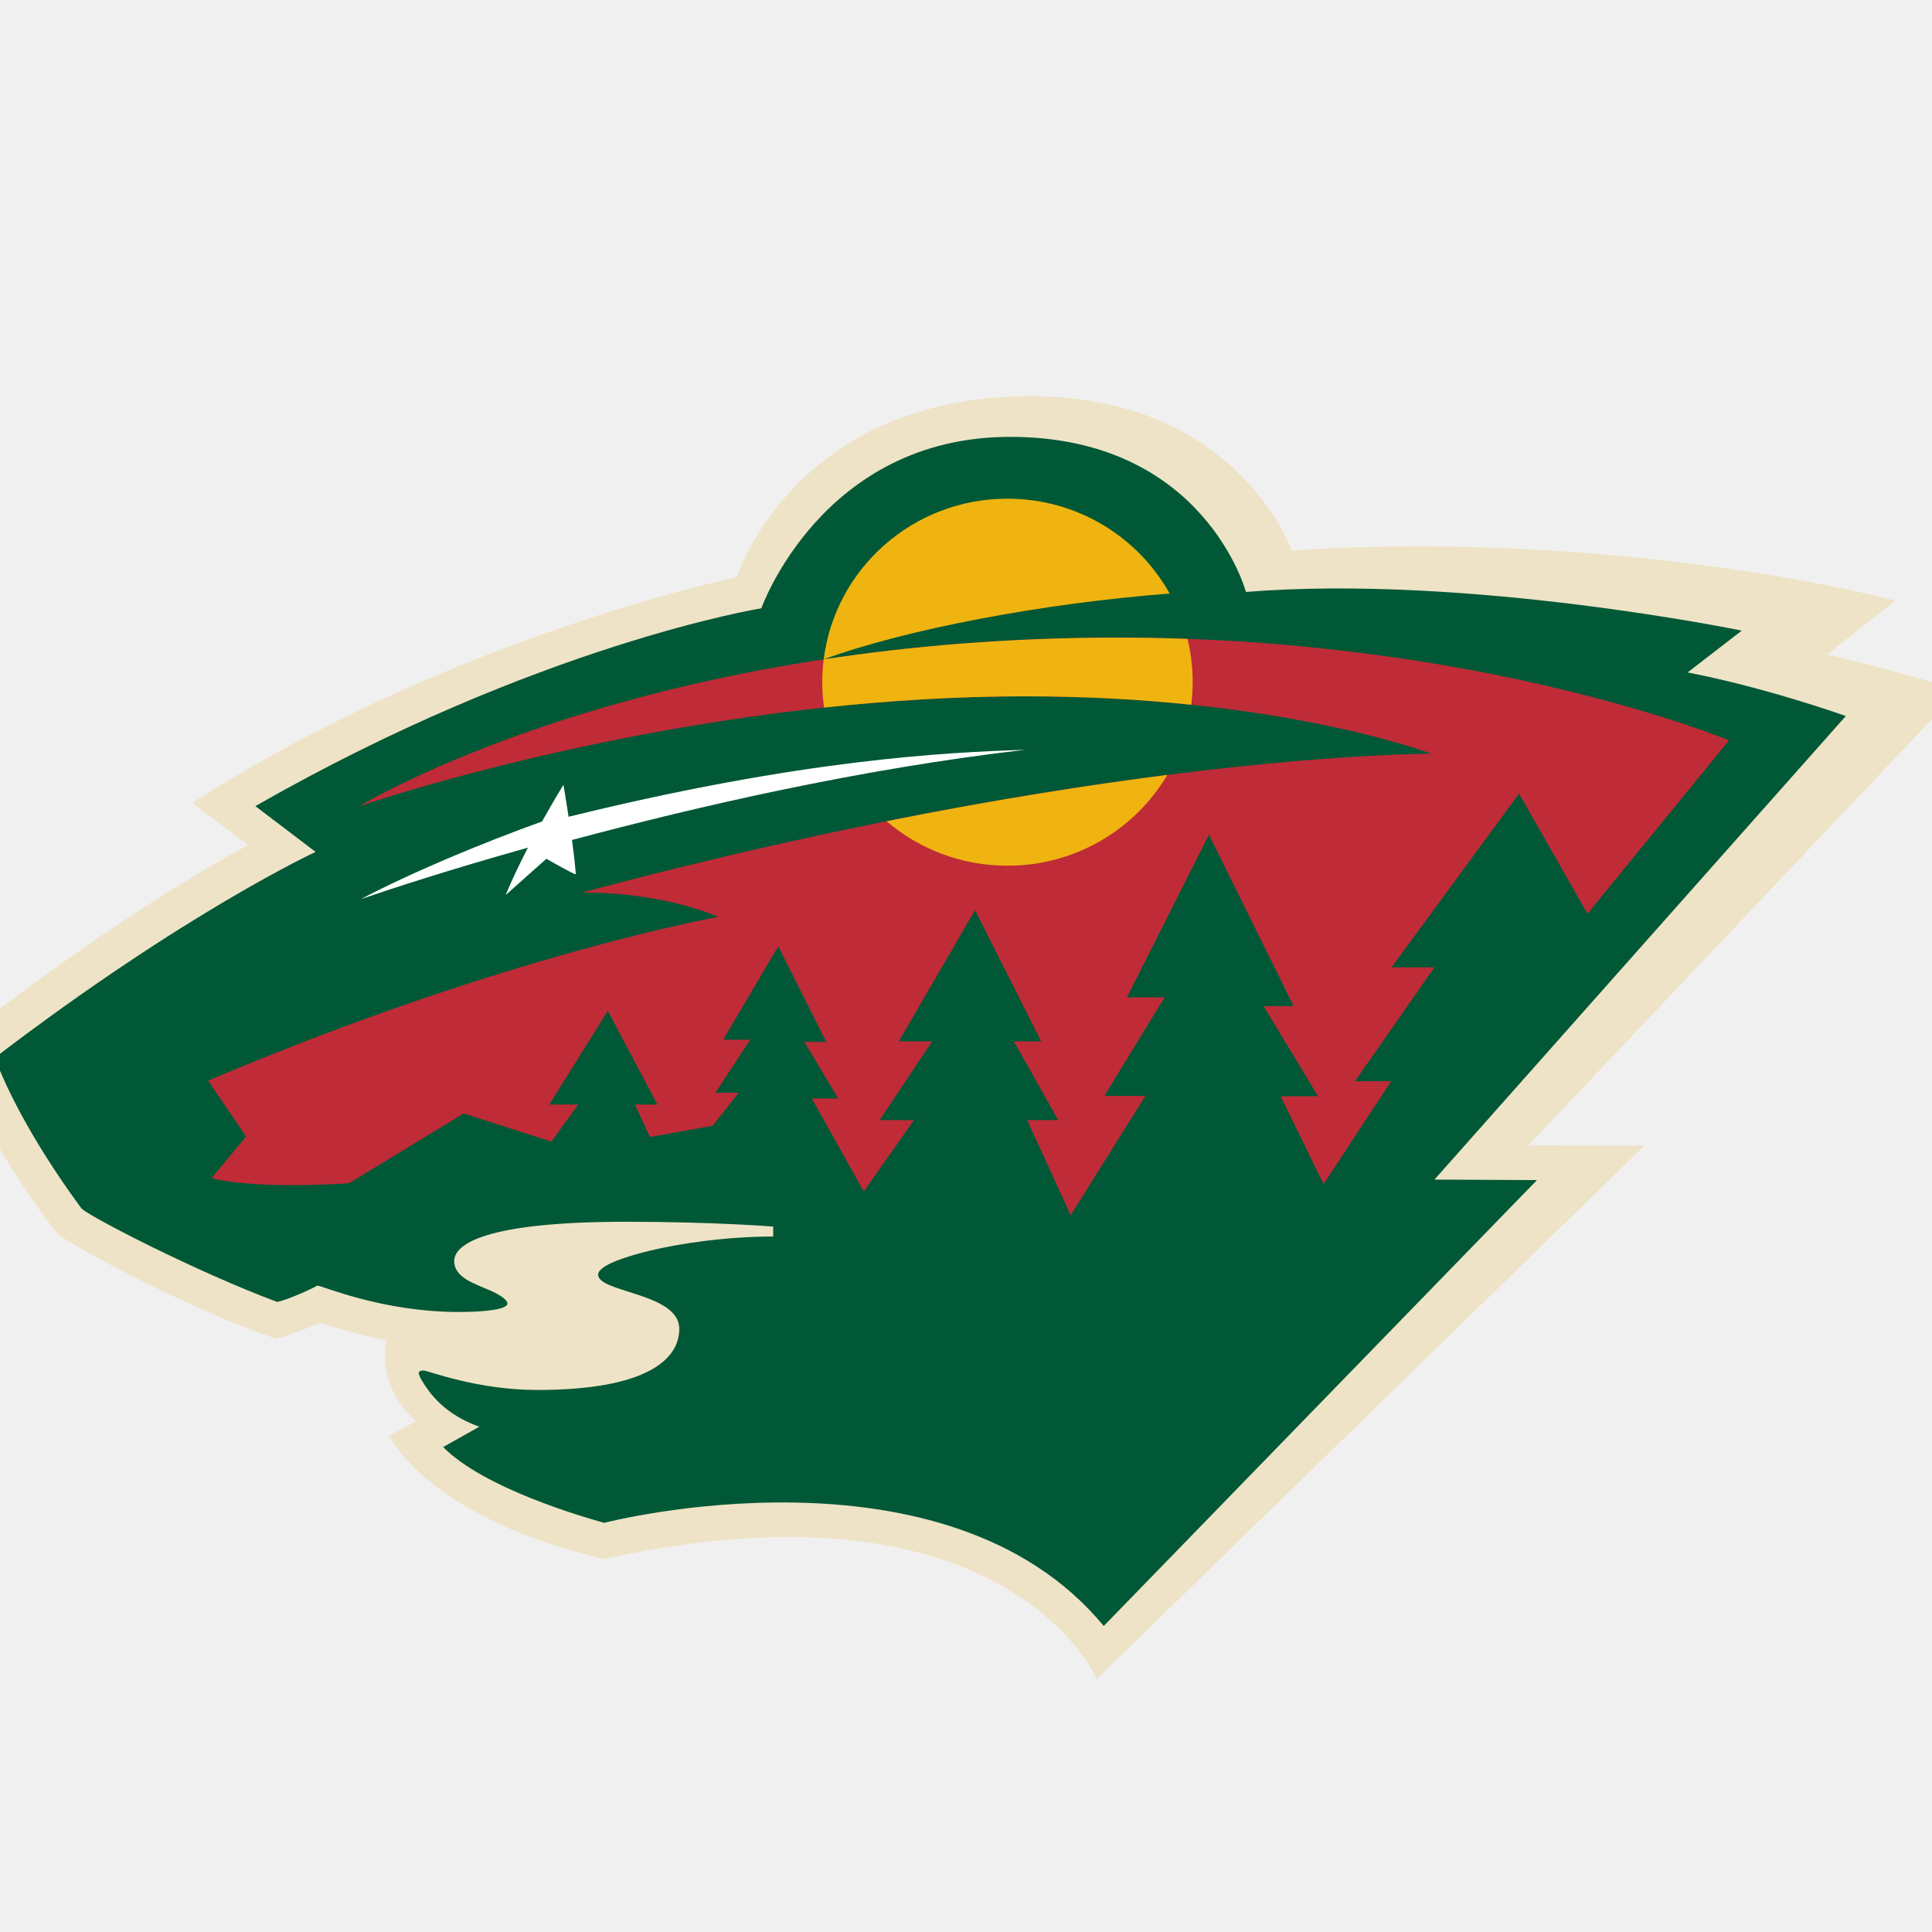
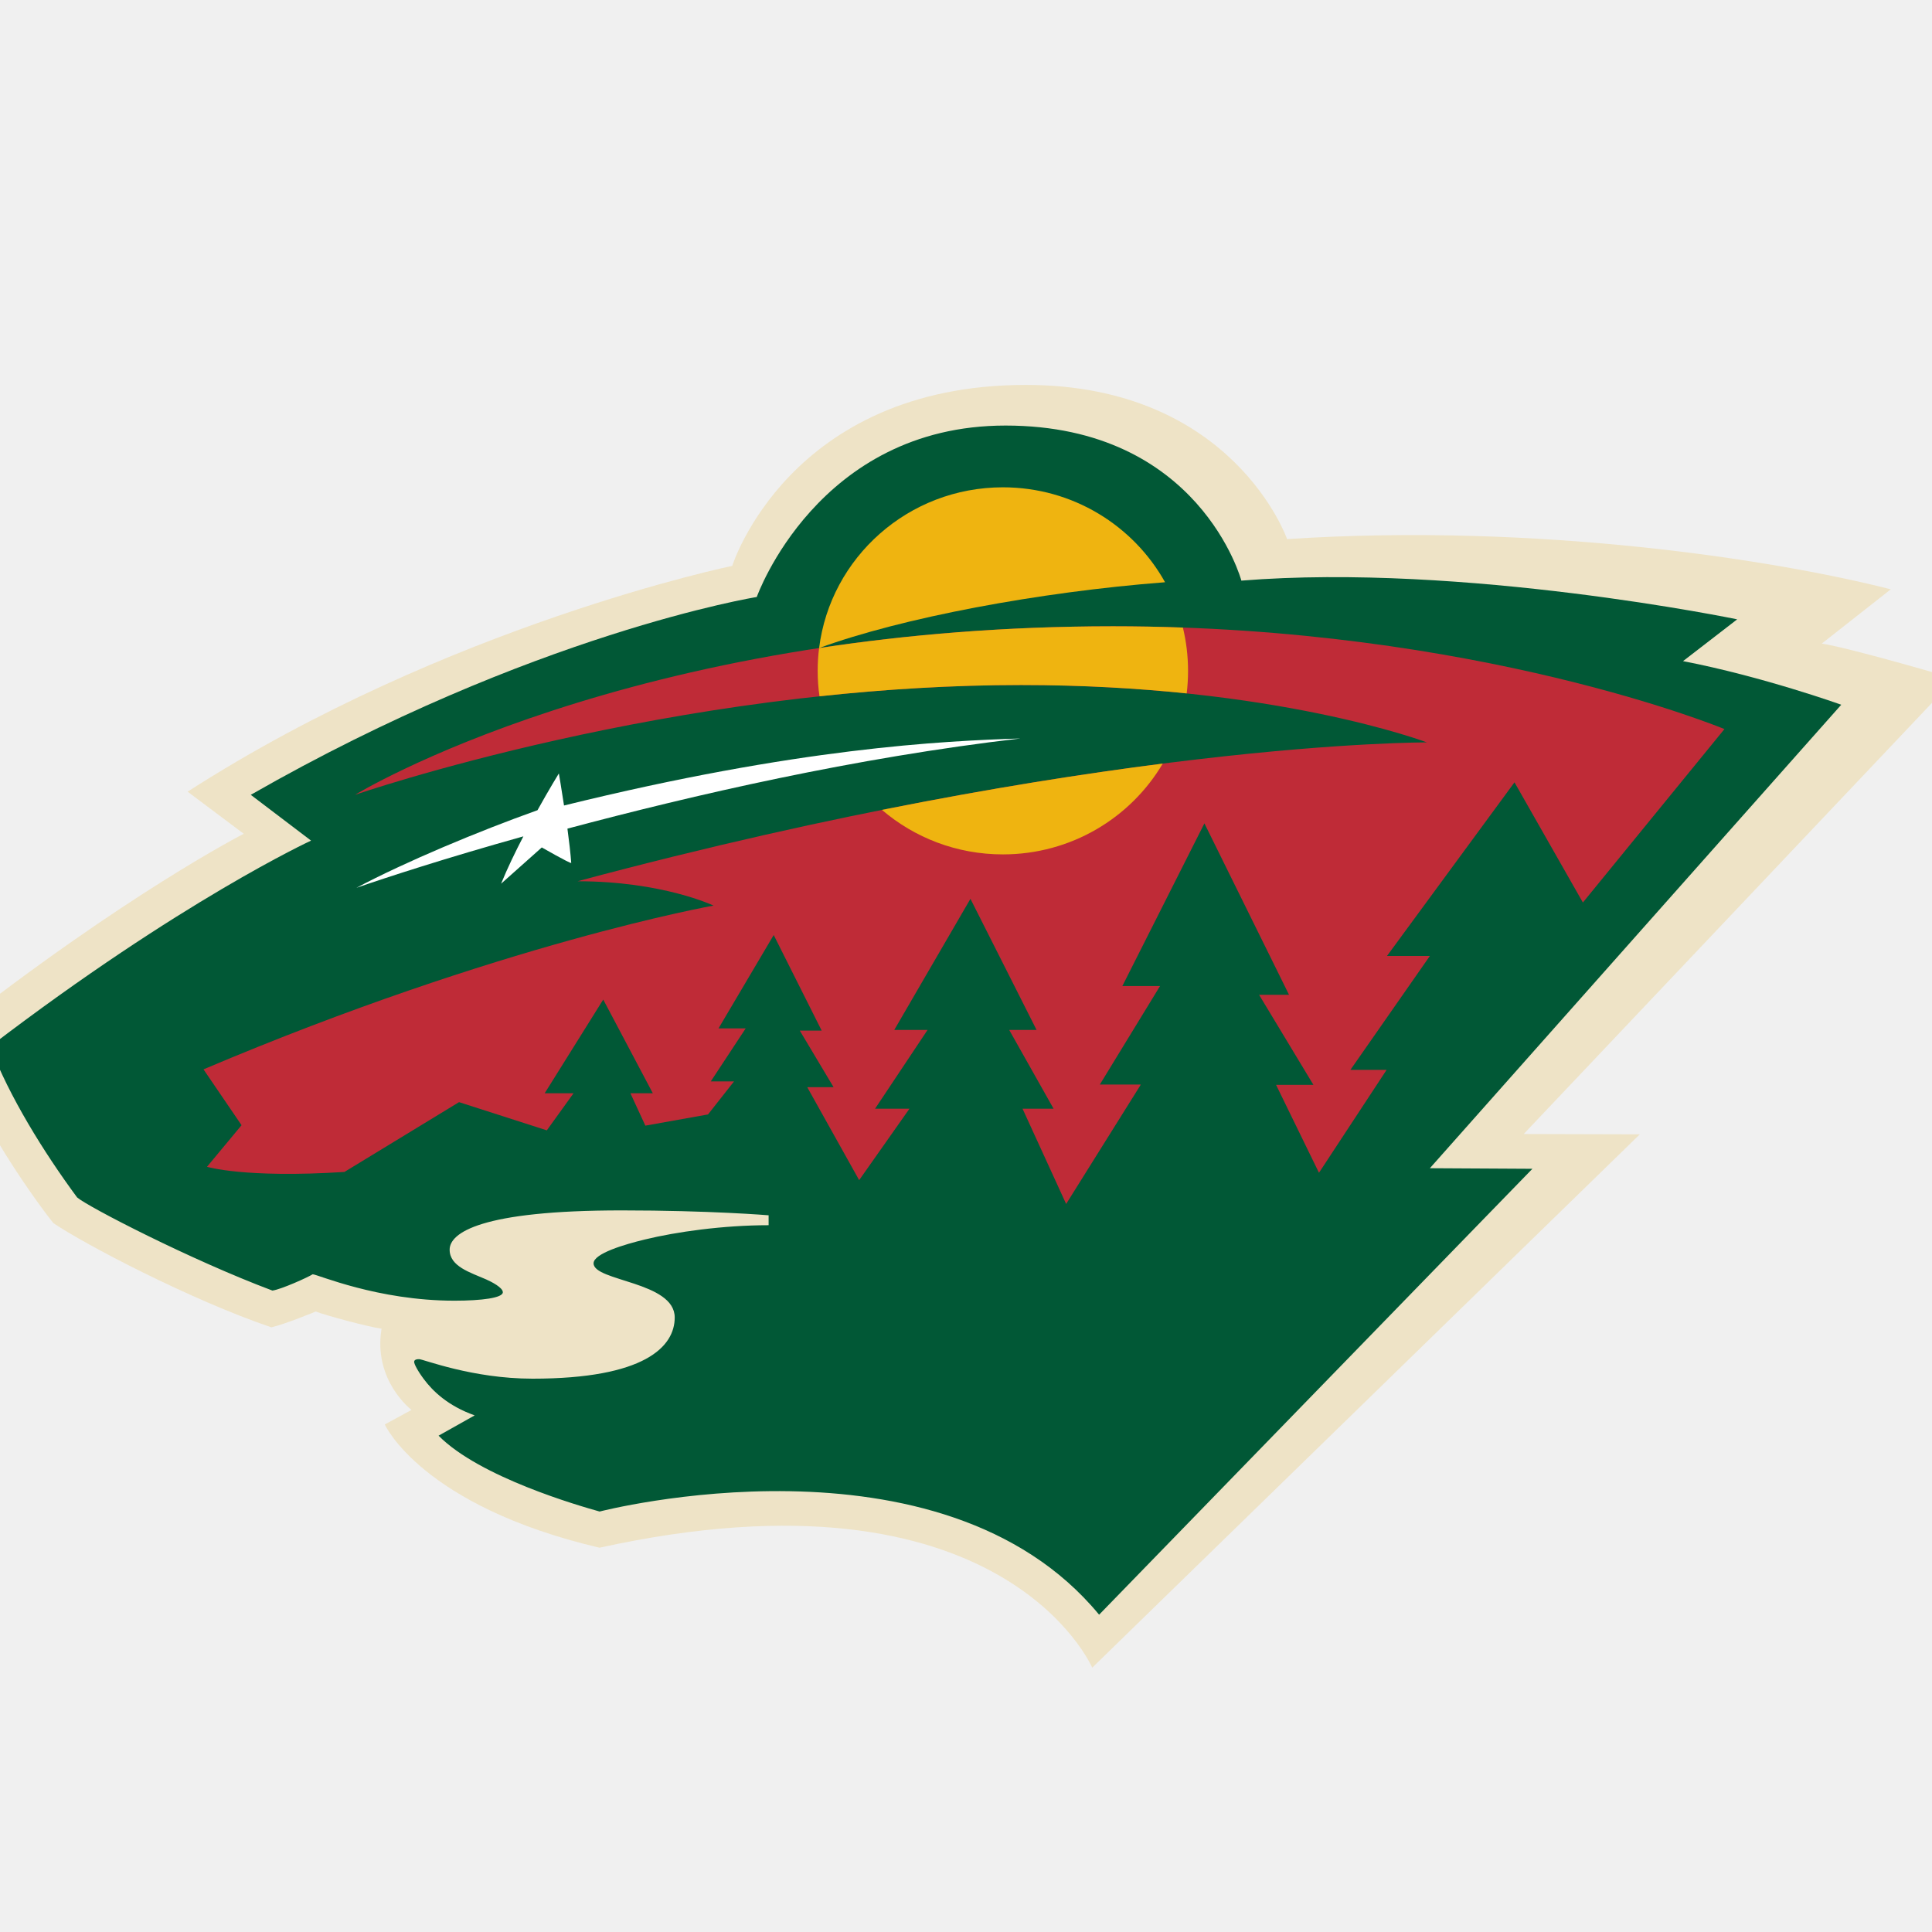
- <svg xmlns="http://www.w3.org/2000/svg" xmlns:xlink="http://www.w3.org/1999/xlink" width="30px" height="30px" viewBox="0 0 30 30" version="1.1">
-   <defs>
-     <polygon id="path-1" points="0 20.399 31.561 20.399 31.561 -1.77635684e-14 0 -1.77635684e-14" />
-   </defs>
-   <g id="Page-1" stroke="none" stroke-width="1" fill="none" fill-rule="evenodd">
-     <g id="wild">
-       <g transform="translate(-1, 3)" id="Page-1">
-         <g>
-           <g id="Artboard-Copy">
-             <g id="wild" transform="translate(0, 0.911641)">
-               <g id="Page-1">
-                 <g id="Artboard">
-                   <g id="wild" transform="translate(0, 0.228673)">
-                     <g id="g2412" transform="translate(16.55193, 11.28072) scale(1, -1) translate(-16.55193, -11.28072) translate(0.051933, 0.280722)">
-                       <g id="g2414" transform="translate(0.019132, 0.109343)">
-                         <g id="g2416-Clipped">
-                           <g>
-                             <mask id="mask-2" fill="white">
-                               <use xlink:href="#path-1" />
-                             </mask>
-                             <g id="path-1" />
-                             <g id="g2416" mask="url(#mask-2)">
-                               <g id="Group" transform="translate(0, 0.135995)">
-                                 <g id="g2422" transform="translate(0.12088, 0.103982)" fill="#EEE3C6">
-                                   <path d="M17.839,1.77635684e-14 L26.342,8.282 L24.54,8.287 L31.235,15.357 C31.235,15.357 29.676,15.818 29.169,15.903 L30.239,16.745 C28.459,17.2 24.775,17.78 20.865,17.525 C20.865,17.525 20.03,19.919 16.809,19.919 C13.13,19.919 12.249,17.109 12.249,17.109 C12.249,17.109 7.832,16.199 3.792,13.603 L4.664,12.949 C4.664,12.949 2.845,12.024 0.085,9.856 C0.384,8.63 1.588,7.045 1.71,6.902 C2.186,6.58 3.826,5.716 5.093,5.285 C5.326,5.341 5.782,5.531 5.782,5.531 C5.928,5.472 6.614,5.288 6.804,5.264 C6.669,4.458 7.269,4.003 7.269,4.003 L6.854,3.777 C6.854,3.777 7.419,2.514 10.188,1.863 C16.453,3.242 17.839,1.77635684e-14 17.839,1.77635684e-14" id="path2424" />
-                                 </g>
-                                 <g id="g2426" transform="translate(0.847928, 0.911191)" fill="#015836">
-                                   <path d="M-1.77635684e-15,8.84 C0.293,8.066 0.832,7.196 1.349,6.496 C1.508,6.355 3.116,5.523 4.382,5.049 C4.517,5.067 4.934,5.255 5.008,5.302 C5.081,5.302 6.009,4.892 7.209,4.892 C7.633,4.892 7.96,4.935 7.96,5.023 C7.96,5.095 7.784,5.186 7.702,5.222 C7.458,5.33 7.134,5.422 7.134,5.683 C7.134,5.945 7.616,6.293 9.803,6.293 C11.18,6.293 12.087,6.218 12.087,6.218 L12.087,6.064 C11.382,6.064 10.652,5.961 10.164,5.842 C9.854,5.766 9.369,5.625 9.369,5.472 C9.369,5.191 10.629,5.189 10.629,4.63 C10.629,4.177 10.161,3.681 8.422,3.681 C7.483,3.681 6.725,3.983 6.661,3.983 C6.596,3.983 6.583,3.962 6.583,3.941 C6.583,3.909 6.637,3.804 6.734,3.673 C6.87,3.49 7.106,3.259 7.524,3.111 L6.962,2.795 C7.599,2.15 9.143,1.707 9.463,1.618 C9.463,1.618 14.762,2.992 17.22,0.016 L23.947,6.94 L22.355,6.948 L28.743,14.146 C28.743,14.146 27.52,14.584 26.286,14.823 L27.127,15.472 C27.127,15.472 22.88,16.35 19.428,16.073 C19.428,16.073 18.782,18.481 15.766,18.481 C12.845,18.481 11.903,15.819 11.903,15.819 C11.903,15.819 8.434,15.258 4.046,12.747 L4.982,12.036 C4.982,12.036 2.965,11.105 -1.77635684e-15,8.84" id="path2428" />
-                                 </g>
-                                 <g id="g2430" transform="translate(4.076826, 7.202276)" fill="#BF2B37">
-                                   <path d="M0.137,0.68 C0.137,0.68 0.72,0.501 2.272,0.6 L4.052,1.684 L5.415,1.246 L5.829,1.822 L5.382,1.822 L6.29,3.277 L7.06,1.822 L6.712,1.822 L6.944,1.318 L7.917,1.493 L8.322,2.005 L7.96,2.005 L8.502,2.829 L8.081,2.829 L8.937,4.279 L9.682,2.795 L9.342,2.795 L9.867,1.916 L9.458,1.916 L10.264,0.472 L11.045,1.581 L10.511,1.581 L11.326,2.804 L10.809,2.804 L11.992,4.841 L13.019,2.804 L12.595,2.804 L13.283,1.581 L12.801,1.581 L13.478,0.103 L14.638,1.957 L14.001,1.957 L14.936,3.487 L14.351,3.487 L15.625,6.012 L16.939,3.35 L16.474,3.35 L17.318,1.951 L16.738,1.951 L17.404,0.586 L18.454,2.184 L17.892,2.184 L19.126,3.953 L18.46,3.953 L20.44,6.65 L21.502,4.784 L23.7,7.477 C23.7,7.477 19.866,9.073 14.207,9.073 C6.694,9.073 2.436,6.456 2.436,6.456 C2.436,6.456 7.366,8.161 12.781,8.161 C16.733,8.161 19.08,7.269 19.08,7.269 C19.08,7.269 14.022,7.293 5.891,5.114 C7.211,5.114 8.003,4.735 8.003,4.735 C8.003,4.735 4.703,4.152 0.083,2.193 L0.674,1.326 L0.137,0.68 L0.137,0.68 L0.137,0.68 Z" id="path2432" />
-                                 </g>
-                                 <g id="g2434" transform="translate(14.69499, 12.60806)" fill="#EFB410">
-                                   <path d="M0,0.816 C0.504,0.385 1.16,0.125 1.878,0.125 C2.936,0.125 3.861,0.691 4.36,1.535 C3.144,1.38 1.681,1.152 0,0.816" id="path2436" />
-                                 </g>
-                                 <g id="g2438" transform="translate(13.58179, 15.12118)" fill="#EFB410">
-                                   <path d="M0.137,0.816 C0.123,0.7 0.115,0.582 0.115,0.462 C0.115,0.328 0.125,0.196 0.143,0.067 C1.145,0.175 2.201,0.242 3.276,0.242 C4.229,0.242 5.089,0.19 5.845,0.111 C5.859,0.226 5.867,0.343 5.867,0.462 C5.867,0.693 5.839,0.919 5.786,1.134 C5.433,1.147 5.071,1.154 4.702,1.154 C3.012,1.154 1.487,1.021 0.137,0.816" id="path2440" />
-                                 </g>
-                                 <g id="g2442" transform="translate(13.60223, 15.87127)" fill="#EFB410">
-                                   <path d="M5.489,1.088 C4.999,1.966 4.055,2.561 2.97,2.561 C1.503,2.561 0.293,1.473 0.117,0.066 C1.397,0.535 3.526,0.937 5.489,1.088" id="path2444" />
-                                 </g>
-                                 <g id="g2446" transform="translate(6.415983, 12.08466)" fill="#FFFFFF">
-                                   <path d="M10.429,2.448 C9.211,2.409 6.972,2.302 3.345,1.409 C3.344,1.408 3.343,1.408 3.342,1.408 C3.3,1.687 3.262,1.905 3.262,1.905 C3.262,1.905 3.115,1.667 2.93,1.335 C2.012,1.007 0.873,0.53 0.118,0.13 C0.582,0.289 1.501,0.59 2.711,0.929 C2.586,0.688 2.462,0.431 2.365,0.193 L2.997,0.756 C2.997,0.756 3.431,0.507 3.454,0.516 C3.443,0.665 3.421,0.856 3.395,1.048 C5.346,1.569 7.854,2.15 10.429,2.448" id="path2448" />
-                                 </g>
-                               </g>
-                             </g>
-                           </g>
-                         </g>
-                       </g>
-                     </g>
-                   </g>
-                 </g>
-               </g>
-             </g>
-           </g>
-         </g>
-       </g>
+ <svg xmlns="http://www.w3.org/2000/svg" width="30px" height="30px" viewBox="0 0 30 30" version="1.1">
+   <defs />
+   <g id="wild" stroke="none" stroke-width="1" fill="none" fill-rule="evenodd">
+     <g id="Group" transform="translate(15, 15.5) scale(1, -1) translate(-15, -15.5) translate(-1, 5)">
+       <path d="M17.96,0.104 L26.463,8.386 L24.66,8.391 L31.355,15.461 C31.355,15.461 29.797,15.922 29.289,16.007 L30.36,16.849 C28.58,17.304 24.896,17.884 20.986,17.629 C20.986,17.629 20.151,20.023 16.93,20.023 C13.251,20.023 12.37,17.213 12.37,17.213 C12.37,17.213 7.953,16.303 3.913,13.707 L4.785,13.053 C4.785,13.053 2.966,12.128 0.206,9.96 C0.505,8.734 1.709,7.149 1.831,7.006 C2.306,6.684 3.947,5.82 5.214,5.389 C5.447,5.445 5.903,5.635 5.903,5.635 C6.049,5.576 6.735,5.392 6.925,5.368 C6.79,4.562 7.39,4.107 7.39,4.107 L6.975,3.881 C6.975,3.881 7.54,2.618 10.309,1.967 C16.574,3.346 17.96,0.104 17.96,0.104" id="path2424" fill="#EEE3C6" />
+       <path d="M0.848,9.751 C1.141,8.977 1.68,8.107 2.197,7.407 C2.356,7.266 3.964,6.435 5.23,5.96 C5.365,5.978 5.782,6.166 5.855,6.213 C5.929,6.213 6.857,5.803 8.057,5.803 C8.481,5.803 8.808,5.846 8.808,5.934 C8.808,6.007 8.631,6.097 8.55,6.133 C8.305,6.241 7.982,6.333 7.982,6.595 C7.982,6.856 8.464,7.205 10.651,7.205 C12.028,7.205 12.935,7.129 12.935,7.129 L12.935,6.975 C12.23,6.975 11.499,6.872 11.012,6.753 C10.702,6.678 10.217,6.536 10.217,6.383 C10.217,6.103 11.477,6.101 11.477,5.542 C11.477,5.088 11.009,4.592 9.27,4.592 C8.331,4.592 7.573,4.895 7.508,4.895 C7.444,4.895 7.431,4.873 7.431,4.852 C7.431,4.82 7.484,4.715 7.582,4.584 C7.718,4.402 7.953,4.17 8.371,4.022 L7.81,3.707 C8.447,3.062 9.991,2.618 10.311,2.529 C10.311,2.529 15.61,3.904 18.067,0.927 L24.795,7.851 L23.203,7.86 L29.591,15.057 C29.591,15.057 28.368,15.496 27.134,15.734 L27.975,16.383 C27.975,16.383 23.728,17.262 20.276,16.984 C20.276,16.984 19.63,19.392 16.614,19.392 C13.693,19.392 12.751,16.73 12.751,16.73 C12.751,16.73 9.282,16.17 4.894,13.658 L5.83,12.947 C5.83,12.947 3.813,12.017 0.848,9.751" id="path2428" fill="#015836" />
+       <path d="M4.214,7.882 C4.214,7.882 4.797,7.703 6.348,7.802 L8.128,8.886 L9.491,8.448 L9.906,9.024 L9.458,9.024 L10.367,10.479 L11.137,9.024 L10.789,9.024 L11.021,8.521 L11.994,8.695 L12.398,9.208 L12.037,9.208 L12.579,10.031 L12.157,10.031 L13.014,11.481 L13.759,9.997 L13.419,9.997 L13.944,9.118 L13.535,9.118 L14.341,7.675 L15.122,8.784 L14.588,8.784 L15.403,10.007 L14.886,10.007 L16.069,12.043 L17.096,10.007 L16.671,10.007 L17.36,8.784 L16.878,8.784 L17.555,7.305 L18.715,9.159 L18.078,9.159 L19.013,10.689 L18.428,10.689 L19.702,13.215 L21.016,10.553 L20.551,10.553 L21.395,9.154 L20.815,9.154 L21.481,7.789 L22.531,9.387 L21.969,9.387 L23.203,11.156 L22.537,11.156 L24.517,13.852 L25.579,11.986 L27.777,14.679 C27.777,14.679 23.943,16.275 18.284,16.275 C10.771,16.275 6.513,13.658 6.513,13.658 C6.513,13.658 11.443,15.363 16.858,15.363 C20.809,15.363 23.157,14.472 23.157,14.472 C23.157,14.472 18.099,14.495 9.968,12.316 C11.288,12.316 12.08,11.938 12.08,11.938 C12.08,11.938 8.78,11.355 4.16,9.395 L4.751,8.528 L4.214,7.882 L4.214,7.882 L4.214,7.882 Z" id="path2432" fill="#BF2B37" />
+       <path d="M14.695,13.424 C15.199,12.993 15.855,12.733 16.573,12.733 C17.631,12.733 18.556,13.299 19.055,14.143 C17.839,13.988 16.376,13.76 14.695,13.424" id="path2436" fill="#EFB410" />
+       <path d="M13.719,15.937 C13.704,15.821 13.697,15.703 13.697,15.583 C13.697,15.449 13.706,15.317 13.725,15.188 C14.727,15.296 15.783,15.363 16.858,15.363 C17.811,15.363 18.671,15.311 19.427,15.233 C19.441,15.347 19.448,15.464 19.448,15.583 C19.448,15.814 19.42,16.04 19.368,16.255 C19.015,16.268 18.653,16.275 18.284,16.275 C16.594,16.275 15.068,16.142 13.719,15.937" id="path2440" fill="#EFB410" />
+       <path d="M19.091,16.959 C18.601,17.838 17.657,18.433 16.573,18.433 C15.106,18.433 13.895,17.344 13.719,15.937 C14.999,16.406 17.129,16.808 19.091,16.959" id="path2444" fill="#EFB410" />
+       <path d="M16.845,14.533 C15.627,14.494 13.388,14.387 9.761,13.493 C9.76,13.493 9.759,13.493 9.758,13.493 C9.716,13.772 9.678,13.99 9.678,13.99 C9.678,13.99 9.531,13.752 9.346,13.419 C8.428,13.092 7.289,12.615 6.534,12.214 C6.998,12.374 7.917,12.675 9.127,13.013 C9.002,12.772 8.877,12.515 8.781,12.278 L9.413,12.841 C9.413,12.841 9.847,12.592 9.87,12.6 C9.859,12.75 9.837,12.941 9.811,13.133 C11.762,13.653 14.27,14.234 16.845,14.533" id="path2448" fill="#FFFFFF" />
    </g>
  </g>
</svg>
